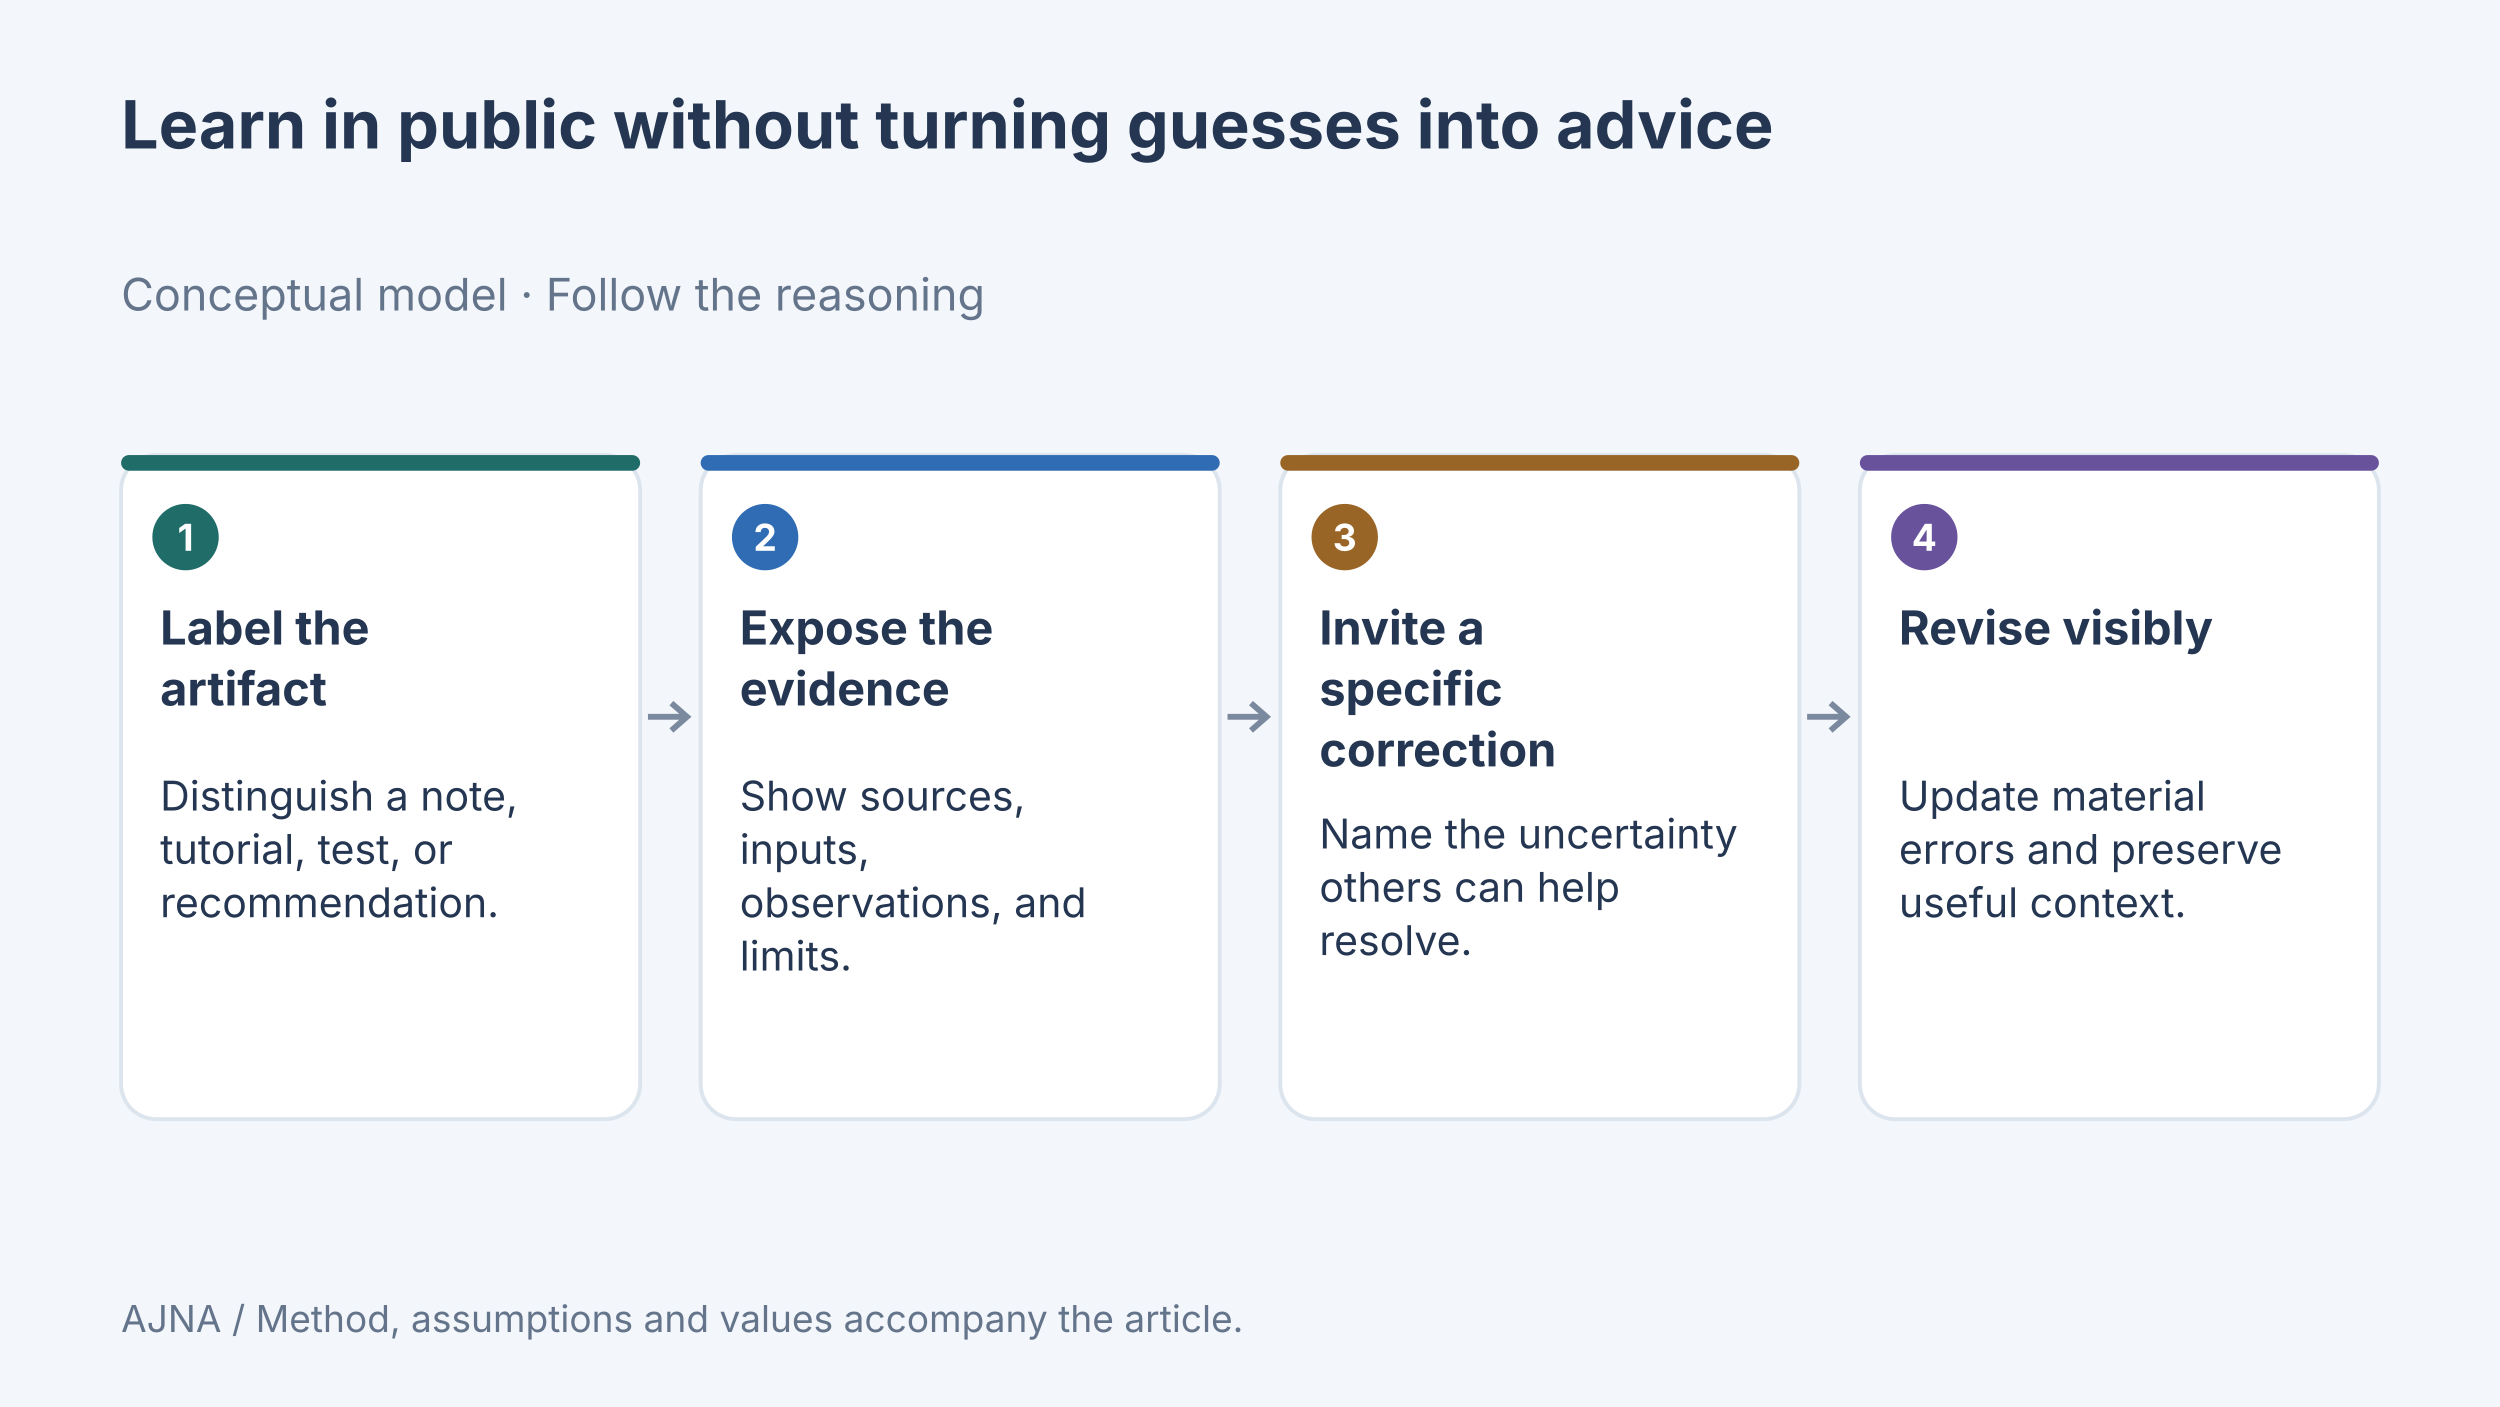
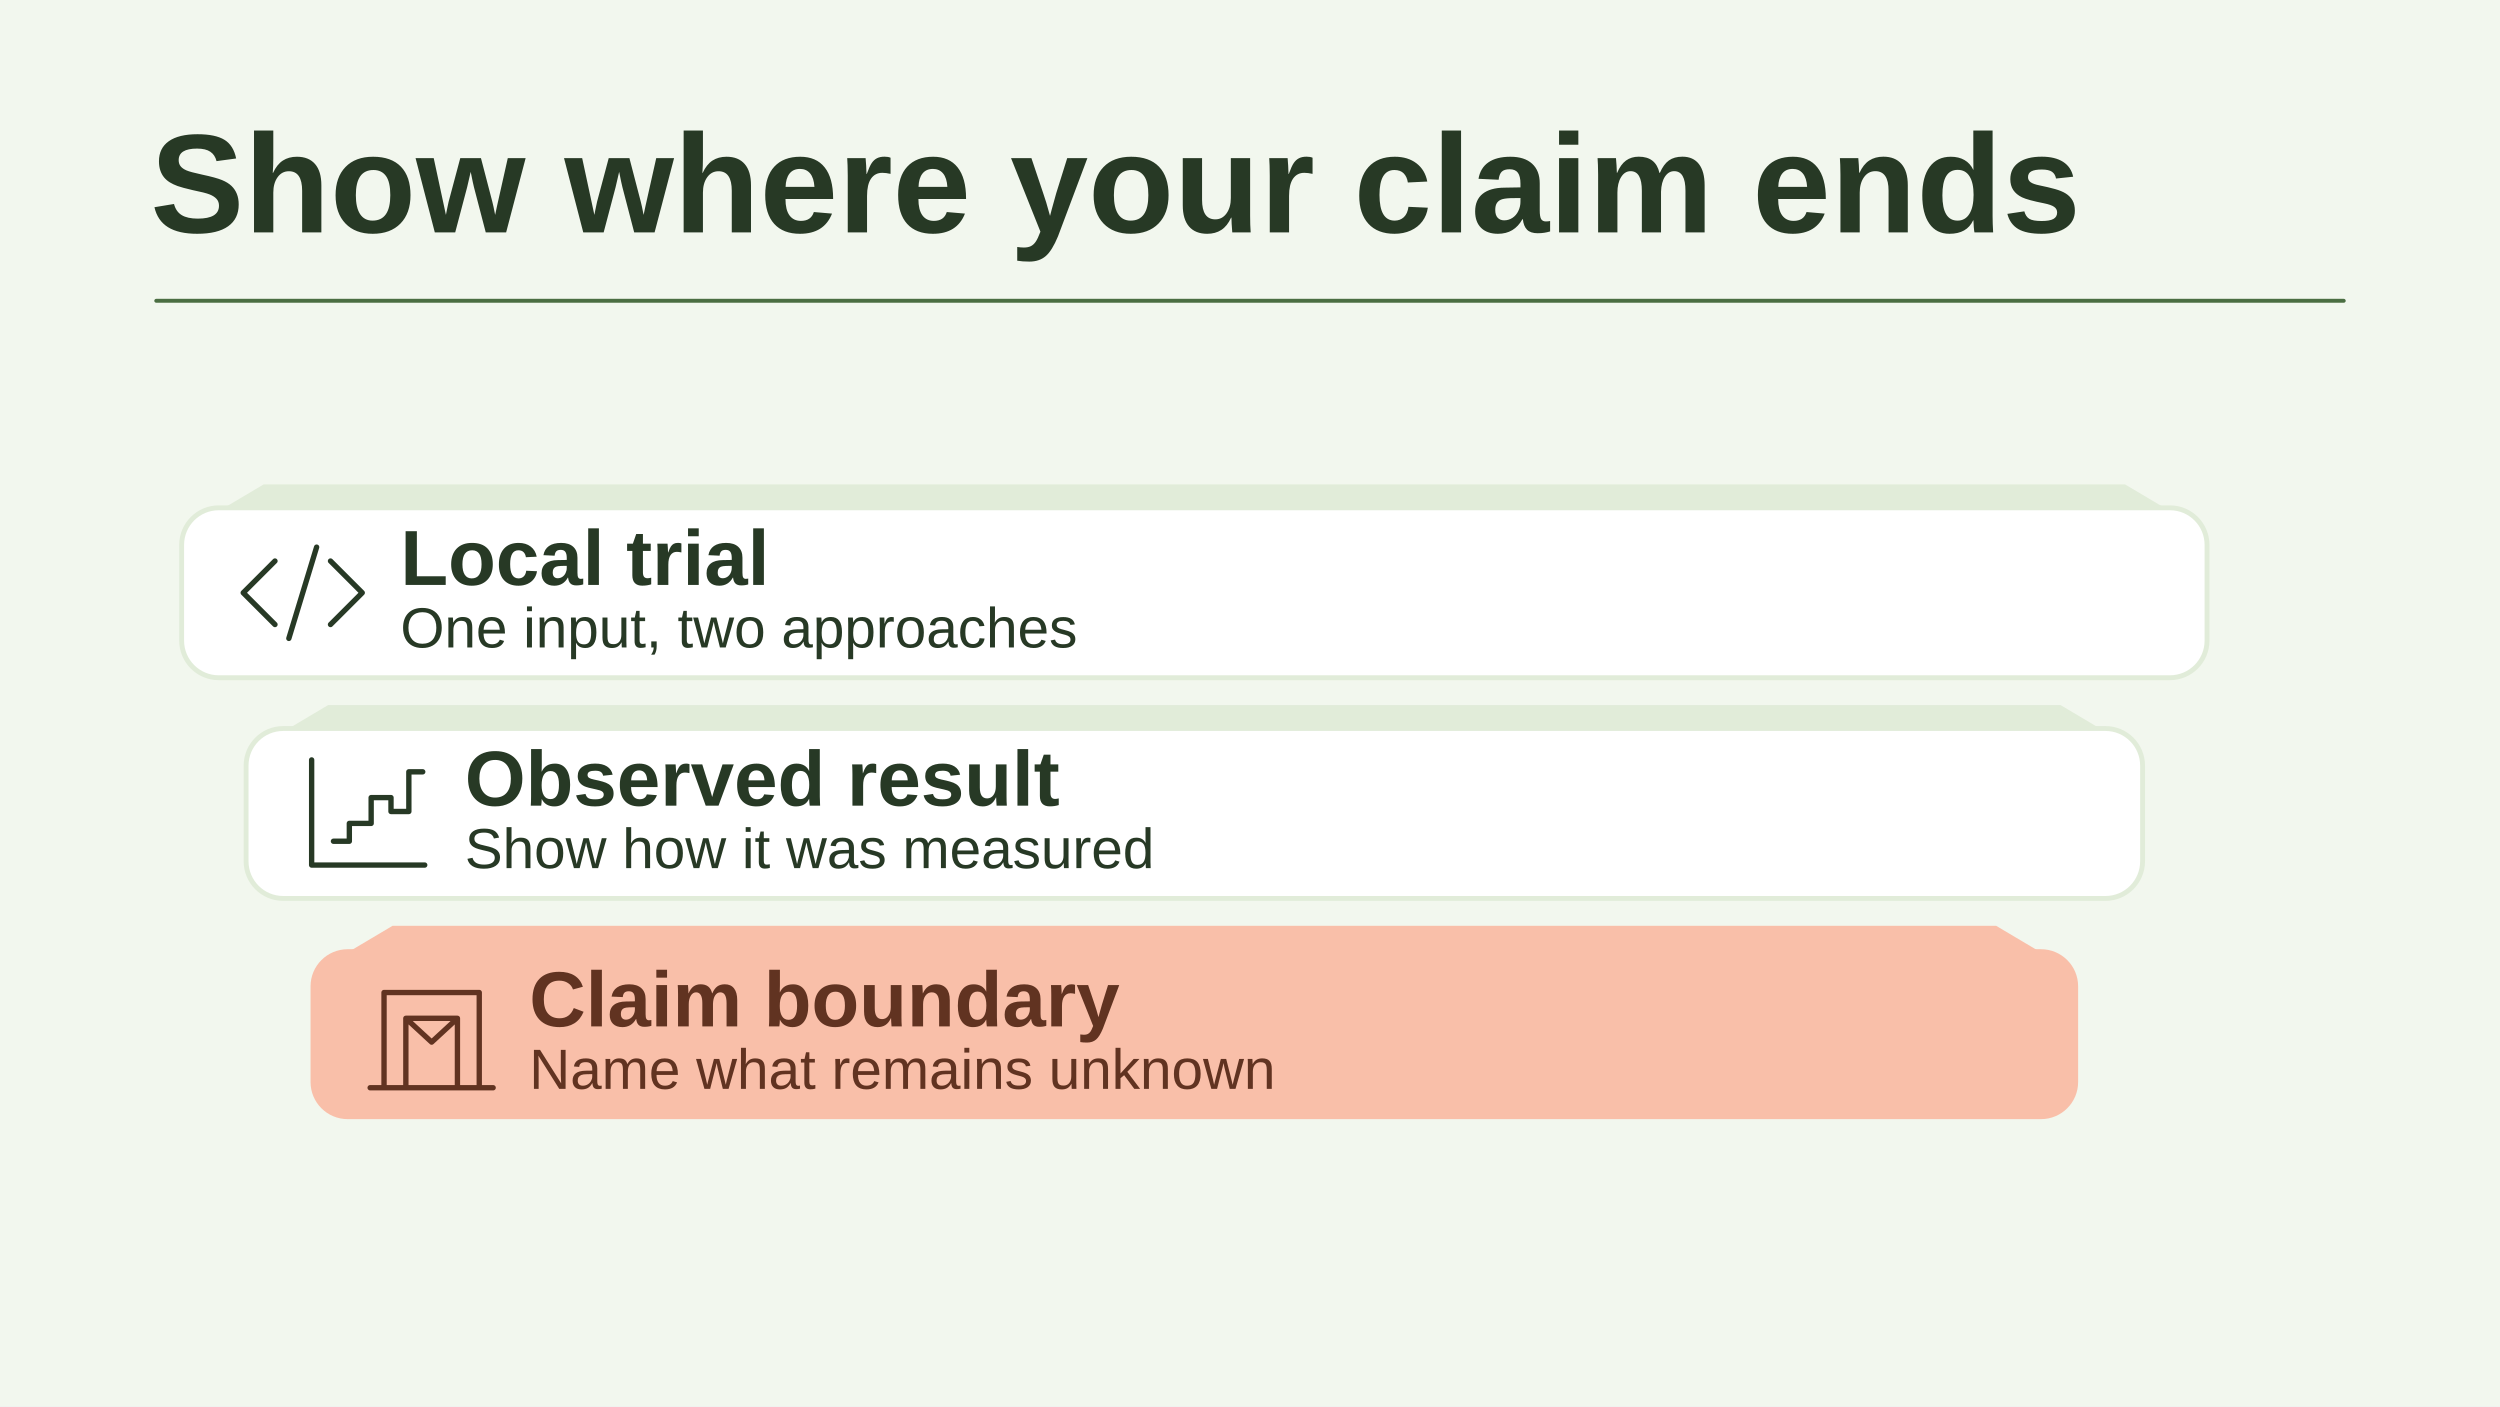
- <svg xmlns="http://www.w3.org/2000/svg" width="1280" height="720" viewBox="0 0 1280 720" data-article-art="learning-in-public-carefully" role="img" aria-label="Concept diagram: Label the artifact — Distinguish a note, tutorial, test, or recommendation.; Expose the evidence — Show sources, inputs, observations, and limits.; Invite a specific correction — Name the uncertainty others can help resolve.; Revise visibly — Update material errors and preserve useful context..">
-   <rect x="-1280" y="-720" width="3840" height="2160" fill="#f3f6fa" />
-   <g font-family="Inter, sans-serif">
-     <text x="62" y="76" font-size="34" font-weight="700" fill="#243651" text-anchor="start">
-       <tspan x="62" dy="0">Learn in public without turning guesses into advice</tspan>
-     </text>
-     <text x="62" y="159" font-size="23" font-weight="400" fill="#64748b" text-anchor="start">
-       <tspan x="62" dy="0">Conceptual model · Follow the reasoning</tspan>
-     </text>
-     <rect x="62" y="233" width="265.75" height="340" rx="18" fill="#fff" stroke="#dce4ed" stroke-width="2" />
-     <rect x="62" y="233" width="265.75" height="8" rx="4" fill="#206c68" />
-     <circle cx="95" cy="275" r="17" fill="#206c68" />
-     <text x="95" y="282" font-size="19" font-weight="700" fill="#fff" text-anchor="middle">
-       <tspan x="95" dy="0">1</tspan>
-     </text>
-     <text x="82" y="330" font-size="24" font-weight="700" fill="#243651" text-anchor="start">
-       <tspan x="82" dy="0">Label the</tspan>
-       <tspan x="82" dy="31.2">artifact</tspan>
-     </text>
-     <text x="82" y="415" font-size="21" font-weight="400" fill="#243651" text-anchor="start">
-       <tspan x="82" dy="0">Distinguish a note,</tspan>
-       <tspan x="82" dy="27.3">tutorial, test, or</tspan>
-       <tspan x="82" dy="27.3">recommendation.</tspan>
-     </text>
-     <path d="M331.75 367H351.75m-8 -7 8 7-8 7" fill="none" stroke="#7b899e" stroke-width="3" />
-     <rect x="358.75" y="233" width="265.75" height="340" rx="18" fill="#fff" stroke="#dce4ed" stroke-width="2" />
-     <rect x="358.75" y="233" width="265.75" height="8" rx="4" fill="#306cb3" />
-     <circle cx="391.75" cy="275" r="17" fill="#306cb3" />
-     <text x="391.75" y="282" font-size="19" font-weight="700" fill="#fff" text-anchor="middle">
-       <tspan x="391.75" dy="0">2</tspan>
-     </text>
-     <text x="378.75" y="330" font-size="24" font-weight="700" fill="#243651" text-anchor="start">
-       <tspan x="378.75" dy="0">Expose the</tspan>
-       <tspan x="378.75" dy="31.2">evidence</tspan>
-     </text>
-     <text x="378.75" y="415" font-size="21" font-weight="400" fill="#243651" text-anchor="start">
-       <tspan x="378.75" dy="0">Show sources,</tspan>
-       <tspan x="378.75" dy="27.3">inputs,</tspan>
-       <tspan x="378.75" dy="27.3">observations, and</tspan>
-       <tspan x="378.75" dy="27.3">limits.</tspan>
-     </text>
-     <path d="M628.5 367H648.5m-8 -7 8 7-8 7" fill="none" stroke="#7b899e" stroke-width="3" />
-     <rect x="655.5" y="233" width="265.75" height="340" rx="18" fill="#fff" stroke="#dce4ed" stroke-width="2" />
-     <rect x="655.5" y="233" width="265.75" height="8" rx="4" fill="#986527" />
-     <circle cx="688.5" cy="275" r="17" fill="#986527" />
-     <text x="688.5" y="282" font-size="19" font-weight="700" fill="#fff" text-anchor="middle">
-       <tspan x="688.5" dy="0">3</tspan>
-     </text>
-     <text x="675.5" y="330" font-size="24" font-weight="700" fill="#243651" text-anchor="start">
-       <tspan x="675.5" dy="0">Invite a</tspan>
-       <tspan x="675.5" dy="31.2">specific</tspan>
-       <tspan x="675.5" dy="31.2">correction</tspan>
-     </text>
-     <text x="675.5" y="434.4" font-size="21" font-weight="400" fill="#243651" text-anchor="start">
-       <tspan x="675.5" dy="0">Name the uncertainty</tspan>
-       <tspan x="675.5" dy="27.3">others can help</tspan>
-       <tspan x="675.5" dy="27.3">resolve.</tspan>
-     </text>
-     <path d="M925.25 367H945.25m-8 -7 8 7-8 7" fill="none" stroke="#7b899e" stroke-width="3" />
-     <rect x="952.25" y="233" width="265.75" height="340" rx="18" fill="#fff" stroke="#dce4ed" stroke-width="2" />
-     <rect x="952.25" y="233" width="265.75" height="8" rx="4" fill="#67529b" />
-     <circle cx="985.25" cy="275" r="17" fill="#67529b" />
-     <text x="985.25" y="282" font-size="19" font-weight="700" fill="#fff" text-anchor="middle">
-       <tspan x="985.25" dy="0">4</tspan>
-     </text>
-     <text x="972.25" y="330" font-size="24" font-weight="700" fill="#243651" text-anchor="start">
-       <tspan x="972.25" dy="0">Revise visibly</tspan>
-     </text>
-     <text x="972.25" y="415" font-size="21" font-weight="400" fill="#243651" text-anchor="start">
-       <tspan x="972.25" dy="0">Update material</tspan>
-       <tspan x="972.25" dy="27.3">errors and preserve</tspan>
-       <tspan x="972.25" dy="27.3">useful context.</tspan>
-     </text>
-     <text x="62" y="682" font-size="19" font-weight="400" fill="#64748b" text-anchor="start">
-       <tspan x="62" dy="0">AJNA / Method, assumptions and values accompany the article.</tspan>
-     </text>
-   </g>
+ <svg xmlns="http://www.w3.org/2000/svg" data-article-art="learning-in-public-carefully" role="img" aria-label="A public learning note shows the environment and observed result before setting a clear limit on the conclusion readers can draw." width="1280" height="720" viewBox="0 0 1280 720">
+   <svg width="100%" height="100%" viewBox="0 0 1280 720" preserveAspectRatio="xMidYMid slice" role="img" aria-label="A public learning note shows the environment and observed result before setting a clear limit on the conclusion readers can draw.">
+     <defs>
+       <marker id="head" markerWidth="13" markerHeight="13" refX="11" refY="6.5" orient="auto" markerUnits="userSpaceOnUse">
+         <path d="M0 0L13 6.5 0 13Z" fill="#4B6E42" />
+       </marker>
+     </defs>
+     <rect x="0" y="0" width="1280" height="720" rx="0" fill="#F2F7EE" stroke="none" stroke-width="2.5" />
+     <g font-family="Arial, Helvetica, sans-serif">
+       <text x="77" y="119" text-anchor="start" fill="#273925" font-size="72" font-weight="700">Show where your claim ends</text>
+       <path d="M80 154H1200" fill="none" stroke="#4B6E42" stroke-width="2" stroke-linejoin="round" stroke-linecap="round" />
+       <path d="M135 248h953l32 19-32 19H135l-32-19Z" fill="#E1ECD9" />
+       <rect x="93" y="260" width="1037" height="87" rx="19" fill="#FFFFFF" stroke="#E1ECD9" stroke-width="2.5" />
+       <g transform="translate(155 303.5) scale(1.015625)" fill="none" stroke="#273925" stroke-width="2.7" stroke-linecap="round" stroke-linejoin="round">
+         <path d="M-14-16-30 0l16 16m28-32L30 0 14 16M7-23-7 23" />
+       </g>
+       <text x="205" y="299.5" text-anchor="start" fill="#273925" font-size="40" font-weight="700">Local trial</text>
+       <text x="205" y="331.5" text-anchor="start" fill="#273925" font-size="29" font-weight="400">One input, two approaches</text>
+       <path d="M168 361h887l32 19-32 19H168l-32-19Z" fill="#E1ECD9" />
+       <rect x="126" y="373" width="971" height="87" rx="19" fill="#FFFFFF" stroke="#E1ECD9" stroke-width="2.5" />
+       <g transform="translate(188 416.5) scale(1.015625)" fill="none" stroke="#273925" stroke-width="2.7" stroke-linecap="round" stroke-linejoin="round">
+         <path d="M-28-27V26H29M-17 14h8V5h11v-13h10v7h9v-20h7" />
+       </g>
+       <text x="238" y="412.5" text-anchor="start" fill="#273925" font-size="40" font-weight="700">Observed result</text>
+       <text x="238" y="444.5" text-anchor="start" fill="#273925" font-size="29" font-weight="400">Show how it was measured</text>
+       <path d="M201 474h821l32 19-32 19H201l-32-19Z" fill="#F9BFA9" />
+       <rect x="159" y="486" width="905" height="87" rx="19" fill="#F9BFA9" stroke="none" stroke-width="2.5" />
+       <g transform="translate(221 529.5) scale(1.015625)" fill="none" stroke="#613321" stroke-width="2.7" stroke-linecap="round" stroke-linejoin="round">
+         <path d="M-24 27v-48h48v48M-13 27v-35H13v35M-31 27H31M-13-8l13 12L13-8" />
+       </g>
+       <text x="271" y="525.5" text-anchor="start" fill="#613321" font-size="40" font-weight="700">Claim boundary</text>
+       <text x="271" y="557.5" text-anchor="start" fill="#613321" font-size="29" font-weight="400">Name what remains unknown</text>
+     </g>
+   </svg>
</svg>
